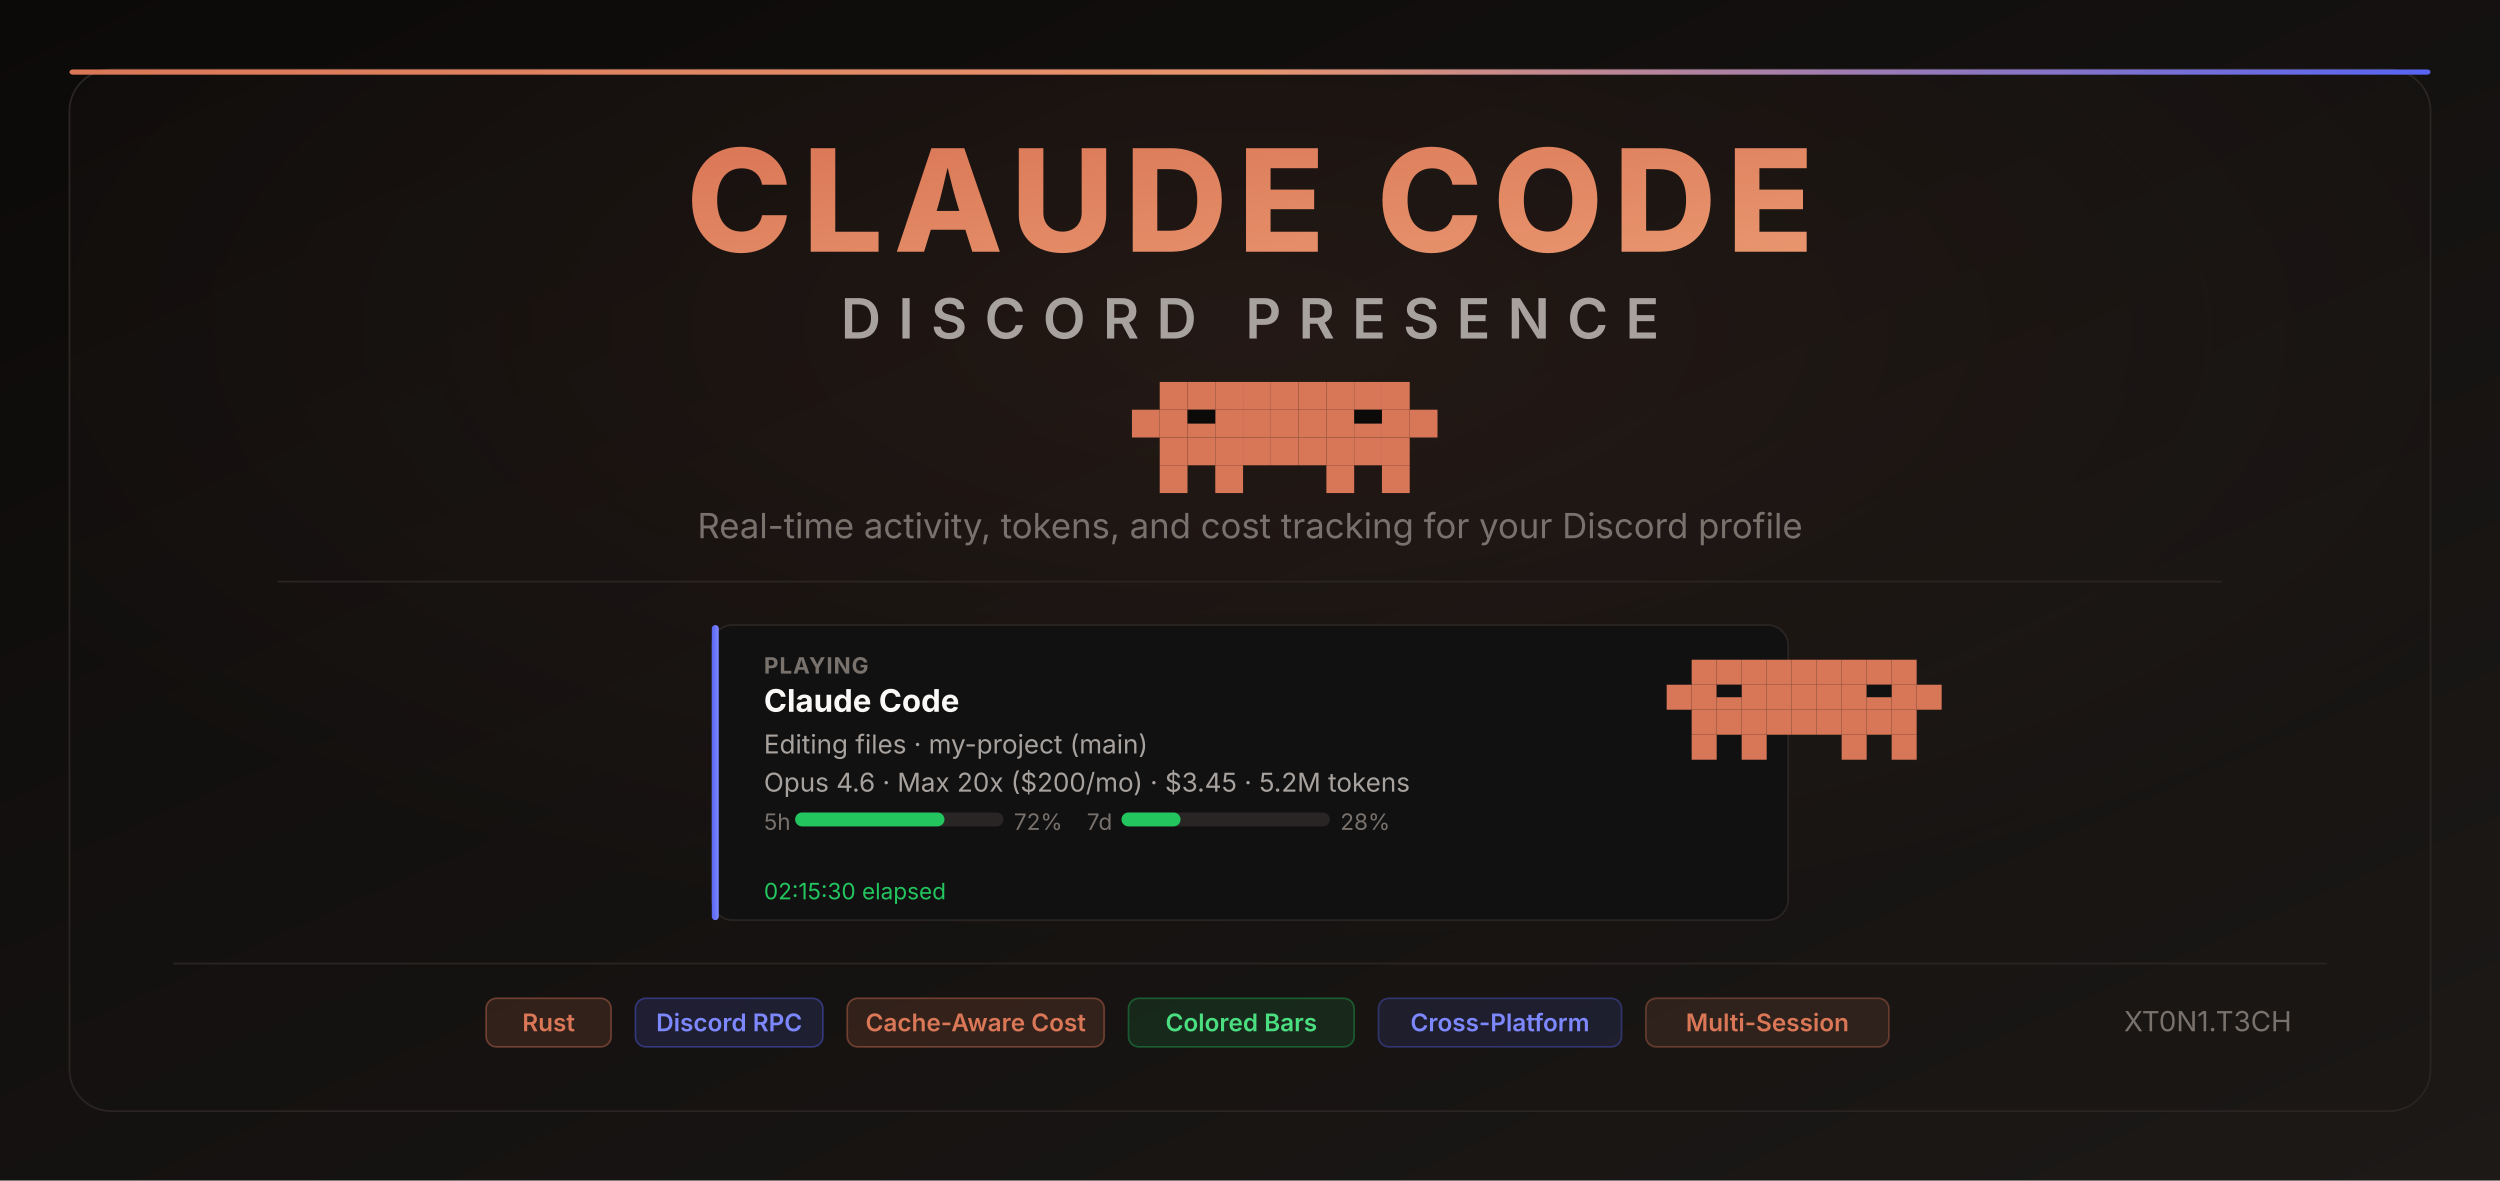
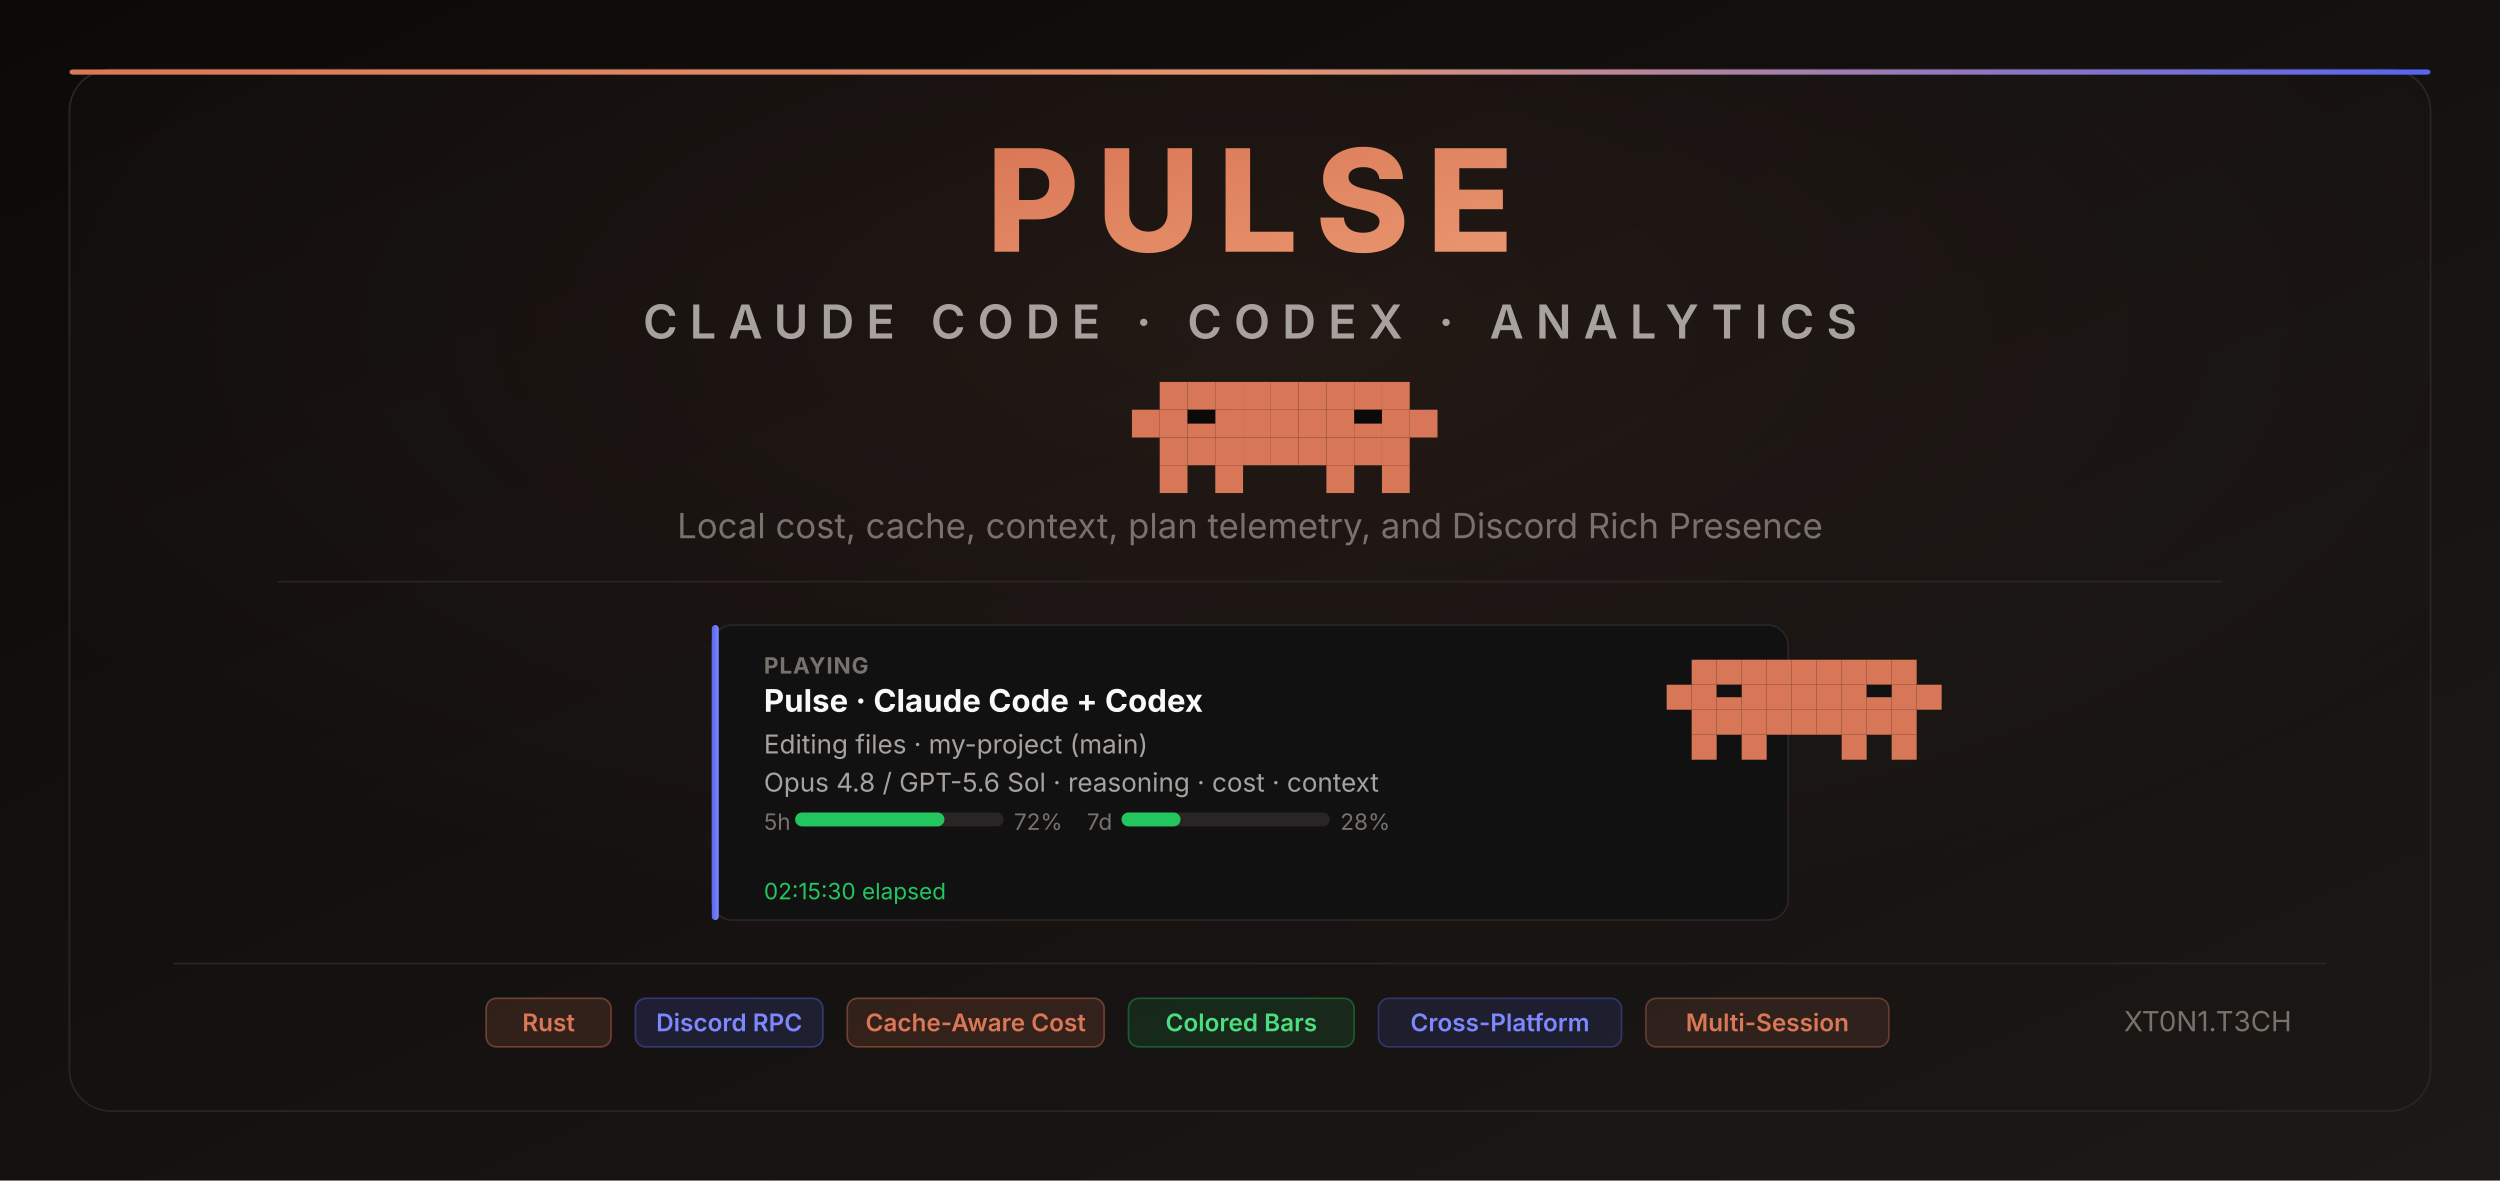
<svg xmlns="http://www.w3.org/2000/svg" viewBox="0 0 1440 680" role="img" aria-labelledby="title desc">
  <defs>
    <linearGradient id="bg" x1="0" y1="0" x2="1" y2="1">
      <stop offset="0%" stop-color="#0c0a09" />
      <stop offset="100%" stop-color="#1c1917" />
    </linearGradient>
    <linearGradient id="panel" x1="0" y1="0" x2="1" y2="1">
      <stop offset="0%" stop-color="#0e0c0b" />
      <stop offset="100%" stop-color="#1a1715" />
    </linearGradient>
    <linearGradient id="titleGrad" x1="0" y1="0" x2="1" y2="1">
      <stop offset="0%" stop-color="#DA7756" />
      <stop offset="100%" stop-color="#E8956E" />
    </linearGradient>
    <linearGradient id="accentBar" x1="0" y1="0" x2="1" y2="0">
      <stop offset="0%" stop-color="#DA7756" />
      <stop offset="50%" stop-color="#E8956E" />
      <stop offset="100%" stop-color="#5865F2" />
    </linearGradient>
    <linearGradient id="discordBar" x1="0" y1="0" x2="1" y2="0">
      <stop offset="0%" stop-color="#5865F2" />
      <stop offset="100%" stop-color="#7d88ff" />
    </linearGradient>
    <radialGradient id="glow" cx="0.5" cy="0.25" r="0.6">
      <stop offset="0%" stop-color="#DA7756" stop-opacity="0.08" />
      <stop offset="100%" stop-color="#DA7756" stop-opacity="0" />
    </radialGradient>
    <clipPath id="panelClip">
      <rect x="40" y="40" width="1360" height="600" rx="24" />
    </clipPath>
  </defs>
  <rect width="1440" height="680" fill="url(#bg)" />
  <rect x="40" y="40" width="1360" height="600" rx="24" fill="url(#panel)" stroke="#2a2523" />
  <rect x="40" y="40" width="1360" height="600" rx="24" fill="url(#glow)" />
  <rect x="40" y="40" width="1360" height="3" rx="2" fill="url(#accentBar)" />
-   <text x="720" y="145" fill="url(#titleGrad)" font-size="82" font-family="'Segoe UI', Inter, Arial, sans-serif" font-weight="800" text-anchor="middle" letter-spacing="6">CLAUDE CODE</text>
-   <text x="720" y="195" fill="#a8a29e" font-size="32" font-family="'Segoe UI', Inter, Arial, sans-serif" font-weight="600" text-anchor="middle" letter-spacing="10">DISCORD PRESENCE</text>
+   <text x="720" y="145" fill="url(#titleGrad)" font-size="82" font-family="'Segoe UI', Inter, Arial, sans-serif" font-weight="800" text-anchor="middle" letter-spacing="10">PULSE</text>
+   <text x="720" y="195" fill="#a8a29e" font-size="27" font-family="'Segoe UI', Inter, Arial, sans-serif" font-weight="600" text-anchor="middle" letter-spacing="7">CLAUDE CODE · CODEX · ANALYTICS</text>
  <g transform="translate(652, 220) scale(2)">
    <rect x="8" y="0" width="8" height="8" fill="#D77757" />
    <rect x="16" y="0" width="8" height="8" fill="#D77757" />
    <rect x="24" y="0" width="8" height="8" fill="#D77757" />
    <rect x="32" y="0" width="8" height="8" fill="#D77757" />
    <rect x="40" y="0" width="8" height="8" fill="#D77757" />
    <rect x="48" y="0" width="8" height="8" fill="#D77757" />
    <rect x="56" y="0" width="8" height="8" fill="#D77757" />
    <rect x="64" y="0" width="8" height="8" fill="#D77757" />
    <rect x="72" y="0" width="8" height="8" fill="#D77757" />
    <rect x="0" y="8" width="8" height="8" fill="#D77757" />
    <rect x="8" y="8" width="8" height="8" fill="#D77757" />
    <rect x="16" y="8" width="8" height="8" fill="#D77757" />
    <rect x="24" y="8" width="8" height="8" fill="#D77757" />
    <rect x="32" y="8" width="8" height="8" fill="#D77757" />
    <rect x="40" y="8" width="8" height="8" fill="#D77757" />
    <rect x="48" y="8" width="8" height="8" fill="#D77757" />
    <rect x="56" y="8" width="8" height="8" fill="#D77757" />
    <rect x="64" y="8" width="8" height="8" fill="#D77757" />
    <rect x="72" y="8" width="8" height="8" fill="#D77757" />
    <rect x="80" y="8" width="8" height="8" fill="#D77757" />
    <rect x="16" y="8" width="8" height="4" fill="#0c0a09" />
    <rect x="64" y="8" width="8" height="4" fill="#0c0a09" />
    <rect x="8" y="16" width="8" height="8" fill="#D77757" />
    <rect x="16" y="16" width="8" height="8" fill="#D77757" />
    <rect x="24" y="16" width="8" height="8" fill="#D77757" />
    <rect x="32" y="16" width="8" height="8" fill="#D77757" />
    <rect x="40" y="16" width="8" height="8" fill="#D77757" />
    <rect x="48" y="16" width="8" height="8" fill="#D77757" />
    <rect x="56" y="16" width="8" height="8" fill="#D77757" />
    <rect x="64" y="16" width="8" height="8" fill="#D77757" />
    <rect x="72" y="16" width="8" height="8" fill="#D77757" />
    <rect x="8" y="24" width="8" height="8" fill="#D77757" />
    <rect x="24" y="24" width="8" height="8" fill="#D77757" />
    <rect x="56" y="24" width="8" height="8" fill="#D77757" />
    <rect x="72" y="24" width="8" height="8" fill="#D77757" />
  </g>
-   <text x="720" y="310" fill="#78716c" font-size="20" font-family="'Segoe UI', Inter, Arial, sans-serif" text-anchor="middle">Real-time activity, tokens, and cost tracking for your Discord profile</text>
+   <text x="720" y="310" fill="#78716c" font-size="20" font-family="'Segoe UI', Inter, Arial, sans-serif" text-anchor="middle">Local cost, cache, context, plan telemetry, and Discord Rich Presence</text>
  <line x1="160" y1="335" x2="1280" y2="335" stroke="#2a2523" />
  <rect x="410" y="360" width="620" height="170" rx="12" fill="#111111" stroke="#2a2523" />
  <rect x="410" y="360" width="4" height="170" rx="2" fill="url(#discordBar)" />
  <text x="440" y="388" fill="#78716c" font-size="13" font-family="'Segoe UI', Inter, Arial, sans-serif" font-weight="700" letter-spacing="0.5">PLAYING</text>
-   <text x="440" y="410" fill="#faf9f7" font-size="18" font-family="'Segoe UI', Inter, Arial, sans-serif" font-weight="700">Claude Code</text>
+   <text x="440" y="410" fill="#faf9f7" font-size="18" font-family="'Segoe UI', Inter, Arial, sans-serif" font-weight="700">Pulse · Claude Code + Codex</text>
  <text x="440" y="434" fill="#a8a29e" font-size="15" font-family="'Segoe UI', Inter, Arial, sans-serif">Editing files · my-project (main)</text>
-   <text x="440" y="456" fill="#a8a29e" font-size="15" font-family="'Segoe UI', Inter, Arial, sans-serif">Opus 4.6 · Max 20x ($200/mo) · $3.45 · 5.2M tokens</text>
+   <text x="440" y="456" fill="#a8a29e" font-size="15" font-family="'Segoe UI', Inter, Arial, sans-serif">Opus 4.8 / GPT-5.6 Sol · reasoning · cost · context</text>
  <text x="440" y="478" fill="#78716c" font-size="13" font-family="'Segoe UI', Inter, Arial, sans-serif">5h</text>
  <rect x="458" y="468" width="120" height="8" rx="4" fill="#292524" />
  <rect x="458" y="468" width="86" height="8" rx="4" fill="#22c55e" />
  <text x="584" y="478" fill="#78716c" font-size="13" font-family="'Segoe UI', Inter, Arial, sans-serif">72%</text>
  <text x="626" y="478" fill="#78716c" font-size="13" font-family="'Segoe UI', Inter, Arial, sans-serif">7d</text>
  <rect x="646" y="468" width="120" height="8" rx="4" fill="#292524" />
  <rect x="646" y="468" width="34" height="8" rx="4" fill="#22c55e" />
  <text x="772" y="478" fill="#78716c" font-size="13" font-family="'Segoe UI', Inter, Arial, sans-serif">28%</text>
  <text x="440" y="518" fill="#22c55e" font-size="13" font-family="'Segoe UI', Inter, Arial, sans-serif">02:15:30 elapsed</text>
  <g transform="translate(960, 380) scale(1.8)">
    <rect x="8" y="0" width="8" height="8" fill="#D77757" />
    <rect x="16" y="0" width="8" height="8" fill="#D77757" />
    <rect x="24" y="0" width="8" height="8" fill="#D77757" />
    <rect x="32" y="0" width="8" height="8" fill="#D77757" />
    <rect x="40" y="0" width="8" height="8" fill="#D77757" />
    <rect x="48" y="0" width="8" height="8" fill="#D77757" />
    <rect x="56" y="0" width="8" height="8" fill="#D77757" />
    <rect x="64" y="0" width="8" height="8" fill="#D77757" />
    <rect x="72" y="0" width="8" height="8" fill="#D77757" />
    <rect x="0" y="8" width="8" height="8" fill="#D77757" />
    <rect x="8" y="8" width="8" height="8" fill="#D77757" />
    <rect x="16" y="8" width="8" height="8" fill="#D77757" />
    <rect x="24" y="8" width="8" height="8" fill="#D77757" />
    <rect x="32" y="8" width="8" height="8" fill="#D77757" />
    <rect x="40" y="8" width="8" height="8" fill="#D77757" />
    <rect x="48" y="8" width="8" height="8" fill="#D77757" />
    <rect x="56" y="8" width="8" height="8" fill="#D77757" />
    <rect x="64" y="8" width="8" height="8" fill="#D77757" />
    <rect x="72" y="8" width="8" height="8" fill="#D77757" />
    <rect x="80" y="8" width="8" height="8" fill="#D77757" />
    <rect x="16" y="8" width="8" height="4" fill="#111111" />
    <rect x="64" y="8" width="8" height="4" fill="#111111" />
    <rect x="8" y="16" width="8" height="8" fill="#D77757" />
    <rect x="16" y="16" width="8" height="8" fill="#D77757" />
    <rect x="24" y="16" width="8" height="8" fill="#D77757" />
    <rect x="32" y="16" width="8" height="8" fill="#D77757" />
    <rect x="40" y="16" width="8" height="8" fill="#D77757" />
    <rect x="48" y="16" width="8" height="8" fill="#D77757" />
    <rect x="56" y="16" width="8" height="8" fill="#D77757" />
    <rect x="64" y="16" width="8" height="8" fill="#D77757" />
    <rect x="72" y="16" width="8" height="8" fill="#D77757" />
    <rect x="8" y="24" width="8" height="8" fill="#D77757" />
    <rect x="24" y="24" width="8" height="8" fill="#D77757" />
    <rect x="56" y="24" width="8" height="8" fill="#D77757" />
    <rect x="72" y="24" width="8" height="8" fill="#D77757" />
  </g>
  <line x1="100" y1="555" x2="1340" y2="555" stroke="#2a2523" />
  <rect x="280" y="575" width="72" height="28" rx="6" fill="#DA7756" fill-opacity="0.15" stroke="#DA7756" stroke-opacity="0.4" />
  <text x="316" y="594" fill="#DA7756" font-size="14" font-family="'Segoe UI', Inter, Arial, sans-serif" font-weight="600" text-anchor="middle">Rust</text>
  <rect x="366" y="575" width="108" height="28" rx="6" fill="#5865F2" fill-opacity="0.15" stroke="#5865F2" stroke-opacity="0.4" />
  <text x="420" y="594" fill="#7d88ff" font-size="14" font-family="'Segoe UI', Inter, Arial, sans-serif" font-weight="600" text-anchor="middle">Discord RPC</text>
  <rect x="488" y="575" width="148" height="28" rx="6" fill="#DA7756" fill-opacity="0.15" stroke="#DA7756" stroke-opacity="0.4" />
  <text x="562" y="594" fill="#DA7756" font-size="14" font-family="'Segoe UI', Inter, Arial, sans-serif" font-weight="600" text-anchor="middle">Cache-Aware Cost</text>
  <rect x="650" y="575" width="130" height="28" rx="6" fill="#22c55e" fill-opacity="0.12" stroke="#22c55e" stroke-opacity="0.35" />
  <text x="715" y="594" fill="#4ade80" font-size="14" font-family="'Segoe UI', Inter, Arial, sans-serif" font-weight="600" text-anchor="middle">Colored Bars</text>
  <rect x="794" y="575" width="140" height="28" rx="6" fill="#5865F2" fill-opacity="0.12" stroke="#5865F2" stroke-opacity="0.35" />
  <text x="864" y="594" fill="#7d88ff" font-size="14" font-family="'Segoe UI', Inter, Arial, sans-serif" font-weight="600" text-anchor="middle">Cross-Platform</text>
  <rect x="948" y="575" width="140" height="28" rx="6" fill="#DA7756" fill-opacity="0.12" stroke="#DA7756" stroke-opacity="0.35" />
  <text x="1018" y="594" fill="#DA7756" font-size="14" font-family="'Segoe UI', Inter, Arial, sans-serif" font-weight="600" text-anchor="middle">Multi-Session</text>
  <text x="1320" y="594" fill="#78716c" font-size="16" font-family="'Segoe UI', Inter, Arial, sans-serif" text-anchor="end">XT0N1.T3CH</text>
</svg>
